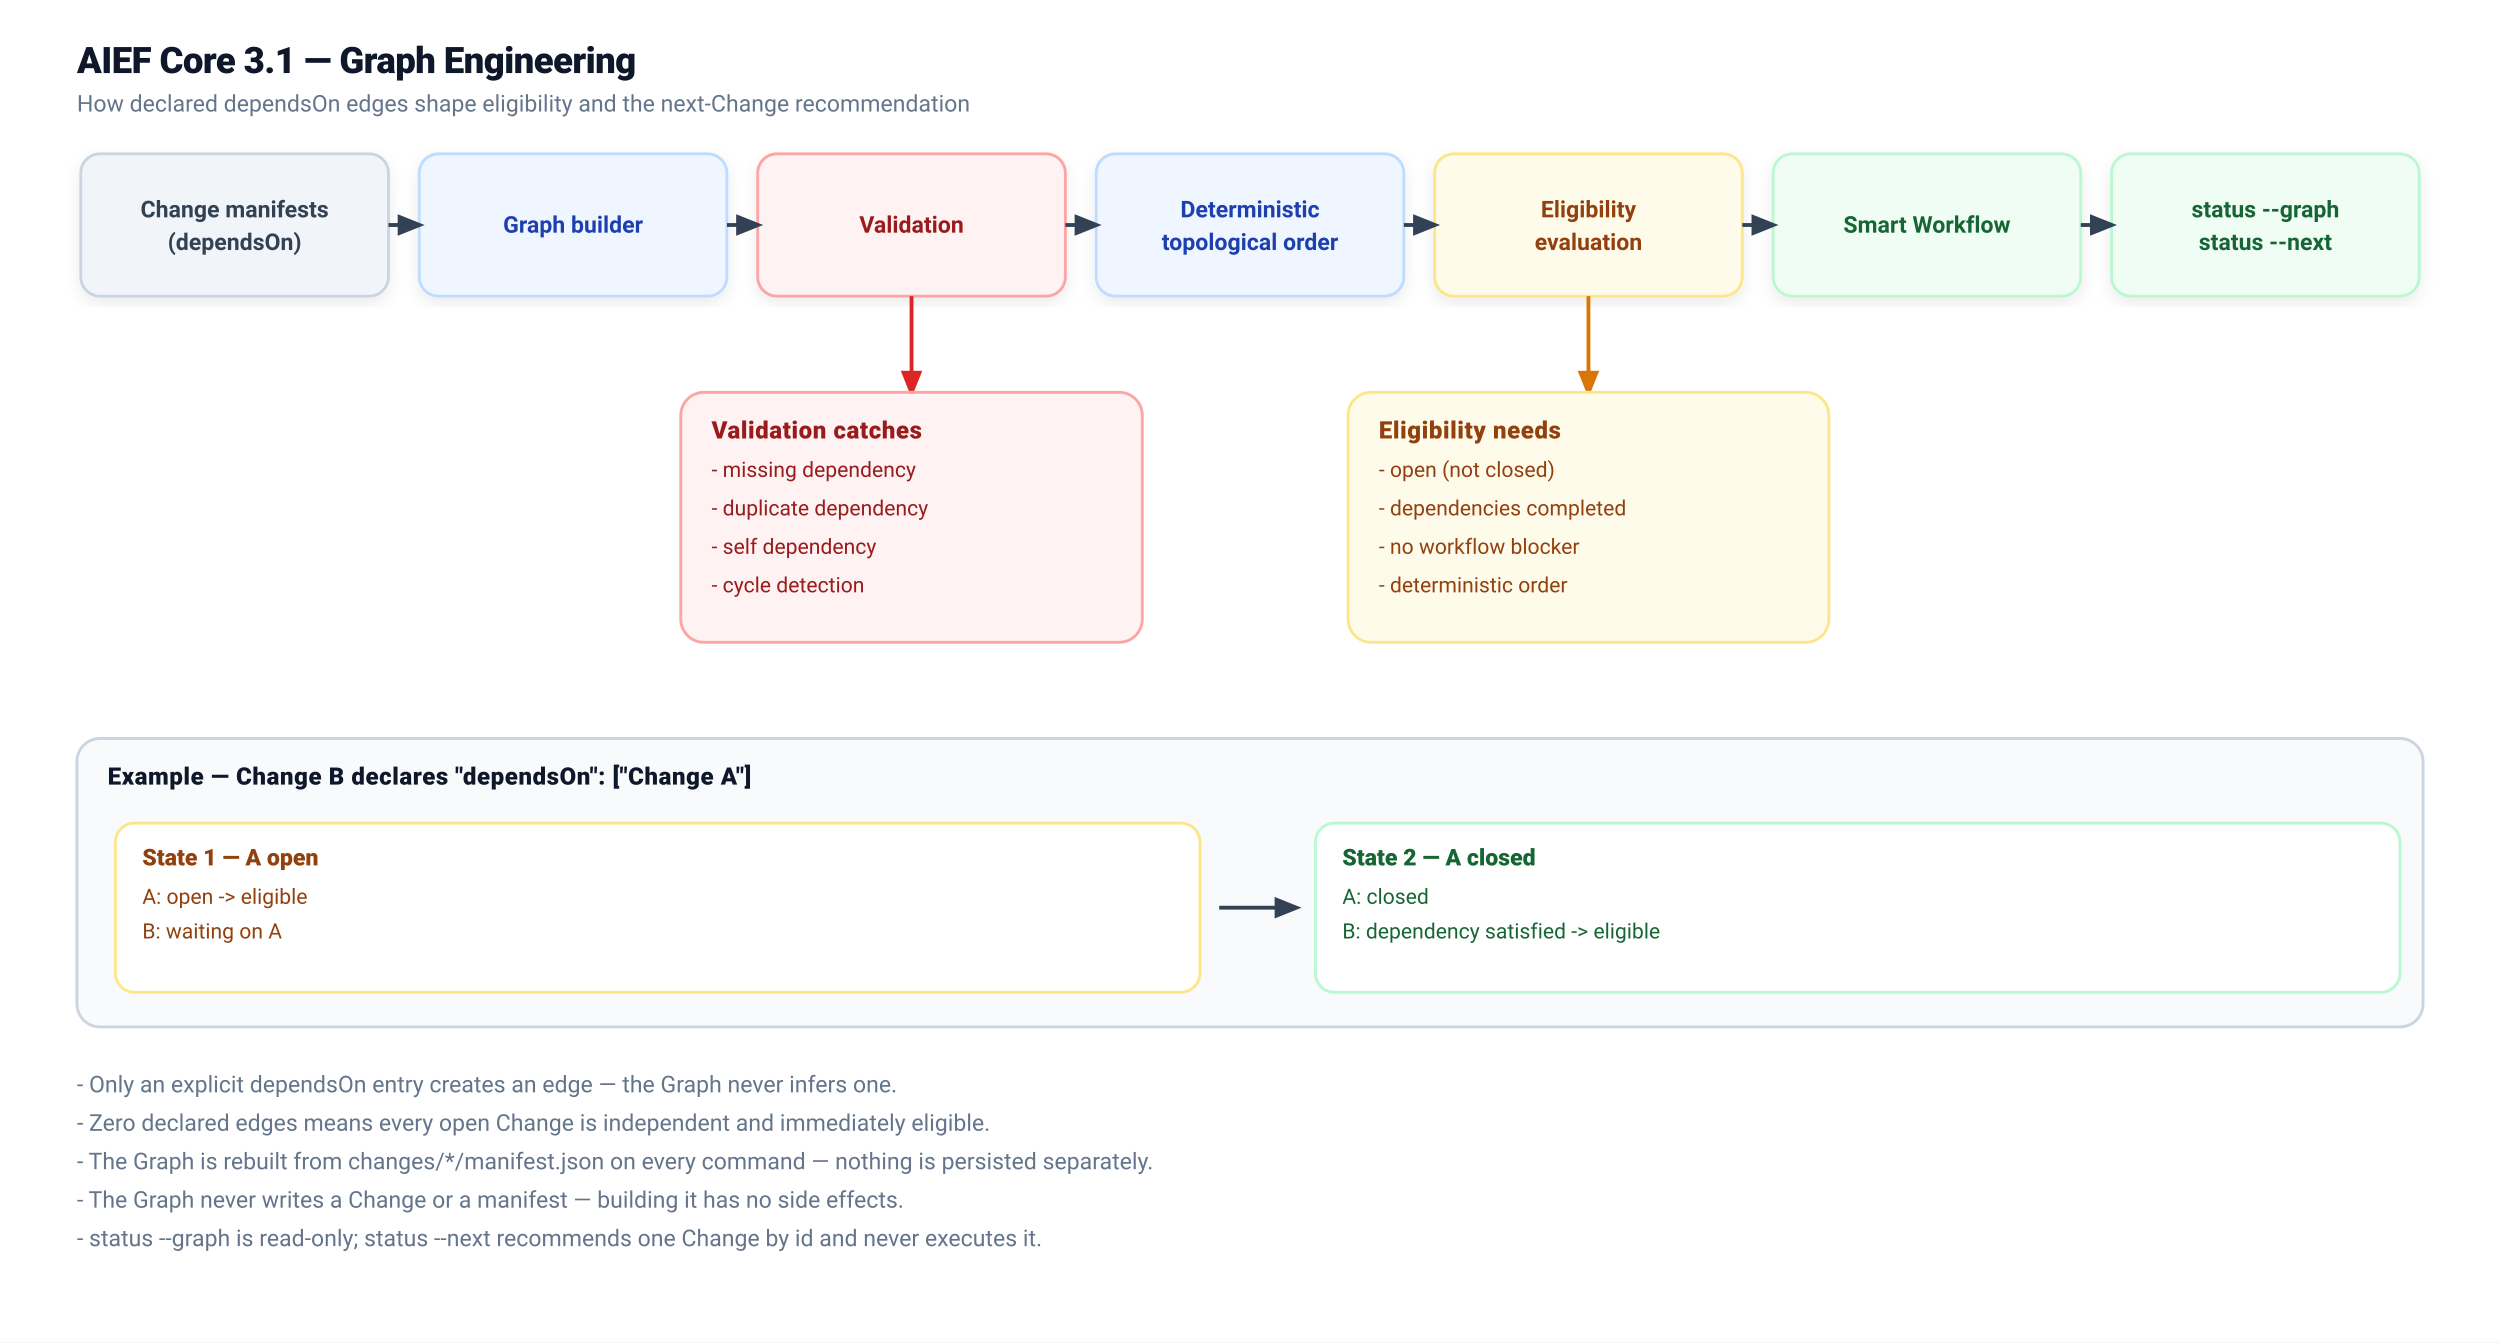
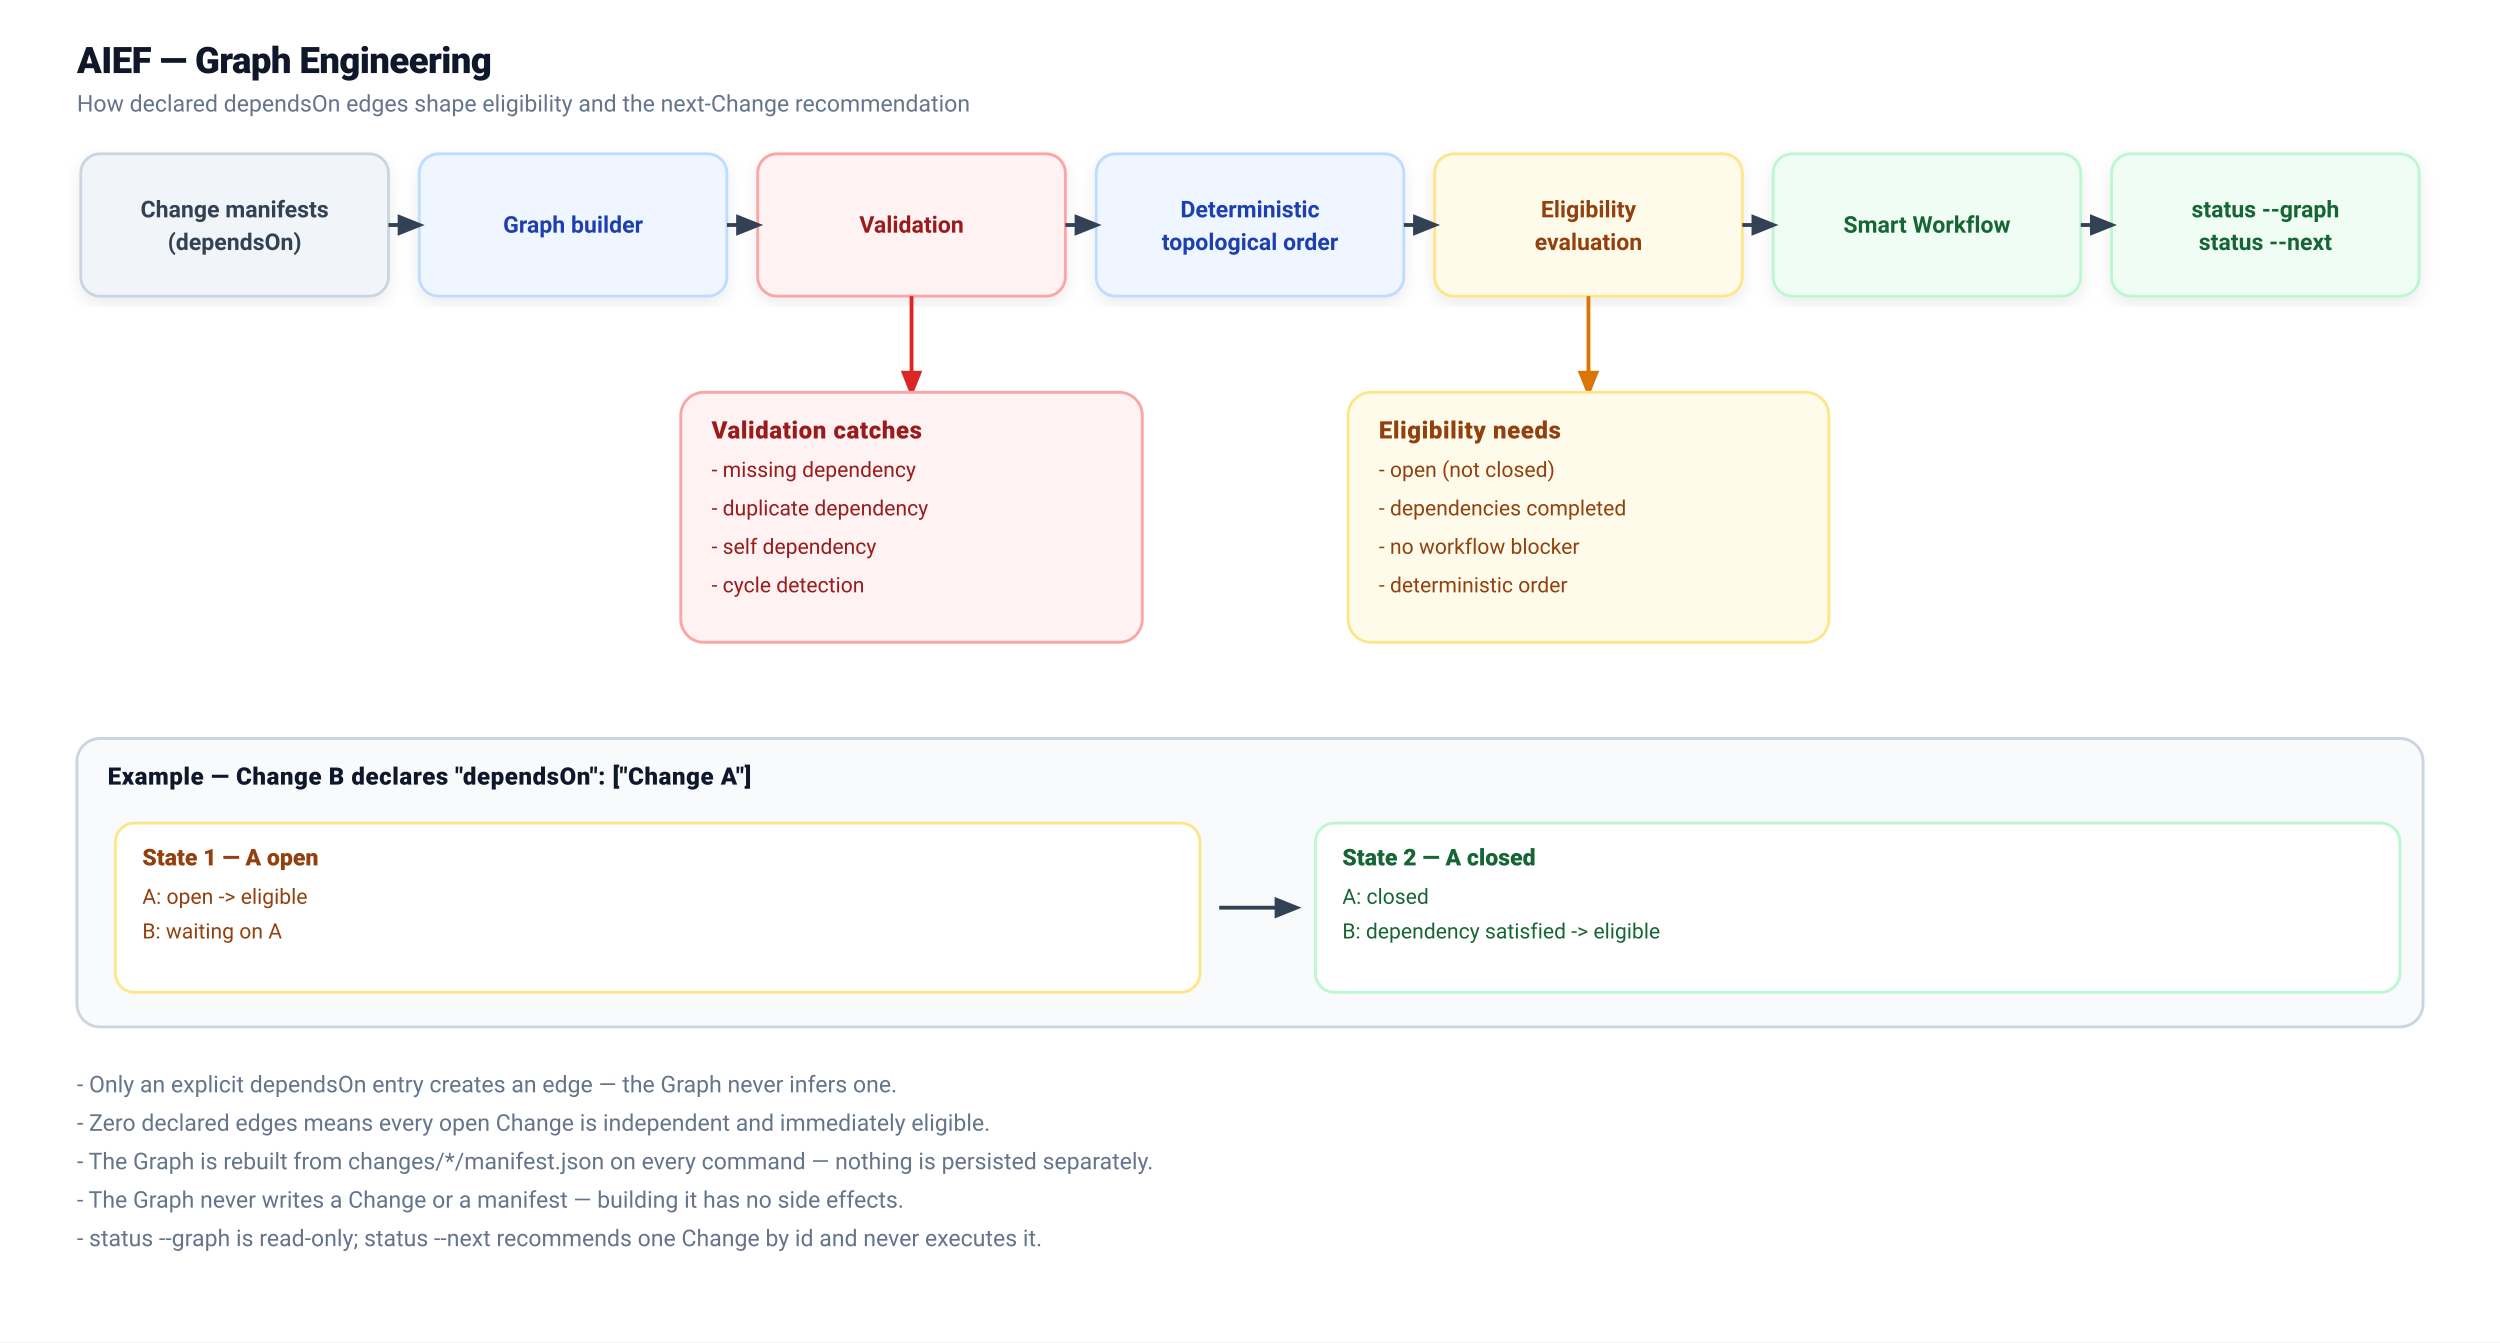
<svg xmlns="http://www.w3.org/2000/svg" viewBox="0 0 1300 698" width="1300" height="698" role="img" aria-labelledby="ge-title ge-desc" style="background-color:#ffffff;font-family:-apple-system, BlinkMacSystemFont, 'Segoe UI', Roboto, Helvetica, Arial, sans-serif">
  <defs>
    <filter id="card-shadow" x="-8%" y="-8%" width="116%" height="116%">
      <feDropShadow dx="0" dy="3" stdDeviation="4" flood-color="#0f172a" flood-opacity="0.08" />
    </filter>
    <marker id="arrow-slate" viewBox="0 0 10 10" refX="8" refY="5" markerWidth="7" markerHeight="7" orient="auto-start-reverse">
      <path d="M 0 1 L 10 5 L 0 9 z" fill="#334155" />
    </marker>
    <marker id="arrow-blue" viewBox="0 0 10 10" refX="8" refY="5" markerWidth="7" markerHeight="7" orient="auto-start-reverse">
      <path d="M 0 1 L 10 5 L 0 9 z" fill="#2563eb" />
    </marker>
    <marker id="arrow-violet" viewBox="0 0 10 10" refX="8" refY="5" markerWidth="7" markerHeight="7" orient="auto-start-reverse">
      <path d="M 0 1 L 10 5 L 0 9 z" fill="#7c3aed" />
    </marker>
    <marker id="arrow-green" viewBox="0 0 10 10" refX="8" refY="5" markerWidth="7" markerHeight="7" orient="auto-start-reverse">
      <path d="M 0 1 L 10 5 L 0 9 z" fill="#16a34a" />
    </marker>
    <marker id="arrow-amber" viewBox="0 0 10 10" refX="8" refY="5" markerWidth="7" markerHeight="7" orient="auto-start-reverse">
      <path d="M 0 1 L 10 5 L 0 9 z" fill="#d97706" />
    </marker>
    <marker id="arrow-red" viewBox="0 0 10 10" refX="8" refY="5" markerWidth="7" markerHeight="7" orient="auto-start-reverse">
      <path d="M 0 1 L 10 5 L 0 9 z" fill="#dc2626" />
    </marker>
    <marker id="arrow-gray" viewBox="0 0 10 10" refX="8" refY="5" markerWidth="7" markerHeight="7" orient="auto-start-reverse">
      <path d="M 0 1 L 10 5 L 0 9 z" fill="#64748b" />
    </marker>
  </defs>
  <rect width="1300" height="698" fill="#ffffff" />
-   <text x="40" y="38" font-size="19" font-weight="800" fill="#0f172a" letter-spacing="-0.3px">AIEF Core 3.1 — Graph Engineering</text>
+   <text x="40" y="38" font-size="19" font-weight="800" fill="#0f172a" letter-spacing="-0.3px">AIEF — Graph Engineering</text>
  <text x="40" y="58" font-size="12" fill="#64748b">How declared dependsOn edges shape eligibility and the next-Change recommendation</text>
  <g transform="translate(42.0,80)">
    <rect width="160" height="74" rx="10" fill="#f1f5f9" stroke="#cbd5e1" stroke-width="1.5" filter="url(#card-shadow)" />
    <text x="80.0" y="33.0" font-size="12" font-weight="700" fill="#334155" text-anchor="middle">Change manifests</text>
    <text x="80.0" y="50.0" font-size="12" font-weight="700" fill="#334155" text-anchor="middle">(dependsOn)</text>
  </g>
  <g transform="translate(218.0,80)">
    <rect width="160" height="74" rx="10" fill="#eff6ff" stroke="#bfdbfe" stroke-width="1.5" filter="url(#card-shadow)" />
    <text x="80.0" y="41.0" font-size="12" font-weight="700" fill="#1e40af" text-anchor="middle">Graph builder</text>
  </g>
  <g transform="translate(394.0,80)">
    <rect width="160" height="74" rx="10" fill="#fef2f2" stroke="#fca5a5" stroke-width="1.5" filter="url(#card-shadow)" />
    <text x="80.0" y="41.0" font-size="12" font-weight="700" fill="#991b1b" text-anchor="middle">Validation</text>
  </g>
  <g transform="translate(570.0,80)">
    <rect width="160" height="74" rx="10" fill="#eff6ff" stroke="#bfdbfe" stroke-width="1.5" filter="url(#card-shadow)" />
    <text x="80.0" y="33.0" font-size="12" font-weight="700" fill="#1e40af" text-anchor="middle">Deterministic</text>
    <text x="80.0" y="50.0" font-size="12" font-weight="700" fill="#1e40af" text-anchor="middle">topological order</text>
  </g>
  <g transform="translate(746.0,80)">
    <rect width="160" height="74" rx="10" fill="#fffbeb" stroke="#fde68a" stroke-width="1.5" filter="url(#card-shadow)" />
    <text x="80.0" y="33.0" font-size="12" font-weight="700" fill="#92400e" text-anchor="middle">Eligibility</text>
    <text x="80.0" y="50.0" font-size="12" font-weight="700" fill="#92400e" text-anchor="middle">evaluation</text>
  </g>
  <g transform="translate(922.0,80)">
    <rect width="160" height="74" rx="10" fill="#f0fdf4" stroke="#bbf7d0" stroke-width="1.5" filter="url(#card-shadow)" />
    <text x="80.0" y="41.0" font-size="12" font-weight="700" fill="#166534" text-anchor="middle">Smart Workflow</text>
  </g>
  <g transform="translate(1098.0,80)">
    <rect width="160" height="74" rx="10" fill="#f0fdf4" stroke="#bbf7d0" stroke-width="1.5" filter="url(#card-shadow)" />
    <text x="80.0" y="33.0" font-size="12" font-weight="700" fill="#166534" text-anchor="middle">status --graph</text>
    <text x="80.0" y="50.0" font-size="12" font-weight="700" fill="#166534" text-anchor="middle">status --next</text>
  </g>
  <path d="M 202.0 117.0 L 218.0 117.0" fill="none" stroke="#334155" stroke-width="2" marker-end="url(#arrow-slate)" />
  <path d="M 378.0 117.0 L 394.0 117.0" fill="none" stroke="#334155" stroke-width="2" marker-end="url(#arrow-slate)" />
  <path d="M 554.0 117.0 L 570.0 117.0" fill="none" stroke="#334155" stroke-width="2" marker-end="url(#arrow-slate)" />
  <path d="M 730.0 117.0 L 746.0 117.0" fill="none" stroke="#334155" stroke-width="2" marker-end="url(#arrow-slate)" />
  <path d="M 906.0 117.0 L 922.0 117.0" fill="none" stroke="#334155" stroke-width="2" marker-end="url(#arrow-slate)" />
  <path d="M 1082.0 117.0 L 1098.0 117.0" fill="none" stroke="#334155" stroke-width="2" marker-end="url(#arrow-slate)" />
  <path d="M 474.0 154 L 474.0 204" fill="none" stroke="#dc2626" stroke-width="2" marker-end="url(#arrow-red)" />
  <g transform="translate(354.0,204)">
    <rect width="240" height="130" rx="12" fill="#fef2f2" stroke="#fca5a5" stroke-width="1.5" stroke-dasharray="0" />
    <text x="16" y="24" font-size="12.5" font-weight="800" fill="#991b1b" letter-spacing="0.3px">Validation catches</text>
  </g>
  <text x="370.0" y="248" font-size="11" fill="#991b1b">- missing dependency</text>
  <text x="370.0" y="268" font-size="11" fill="#991b1b">- duplicate dependency</text>
  <text x="370.0" y="288" font-size="11" fill="#991b1b">- self dependency</text>
  <text x="370.0" y="308" font-size="11" fill="#991b1b">- cycle detection</text>
  <path d="M 826.0 154 L 826.0 204" fill="none" stroke="#d97706" stroke-width="2" marker-end="url(#arrow-amber)" />
  <g transform="translate(701.0,204)">
    <rect width="250" height="130" rx="12" fill="#fffbeb" stroke="#fde68a" stroke-width="1.5" stroke-dasharray="0" />
    <text x="16" y="24" font-size="12.5" font-weight="800" fill="#92400e" letter-spacing="0.3px">Eligibility needs</text>
  </g>
  <text x="717.0" y="248" font-size="11" fill="#92400e">- open (not closed)</text>
  <text x="717.0" y="268" font-size="11" fill="#92400e">- dependencies completed</text>
  <text x="717.0" y="288" font-size="11" fill="#92400e">- no workflow blocker</text>
  <text x="717.0" y="308" font-size="11" fill="#92400e">- deterministic order</text>
  <g transform="translate(40,384)">
    <rect width="1220" height="150" rx="12" fill="#f8fafc" stroke="#cbd5e1" stroke-width="1.5" stroke-dasharray="0" />
    <text x="16" y="24" font-size="12.5" font-weight="800" fill="#0f172a" letter-spacing="0.3px">Example — Change B declares "dependsOn": ["Change A"]</text>
  </g>
  <g transform="translate(60,428)">
    <rect width="564.0" height="88" rx="10" fill="#ffffff" stroke="#fde68a" stroke-width="1.5" />
    <text x="14" y="22" font-size="12" font-weight="800" fill="#92400e">State 1 — A open</text>
    <text x="14" y="42" font-size="11" fill="#92400e">A: open -&gt; eligible</text>
    <text x="14" y="60" font-size="11" fill="#92400e">B: waiting on A</text>
  </g>
  <path d="M 634.0 472 L 674.0 472" fill="none" stroke="#334155" stroke-width="2" marker-end="url(#arrow-slate)" />
  <g transform="translate(684.0,428)">
    <rect width="564.0" height="88" rx="10" fill="#ffffff" stroke="#bbf7d0" stroke-width="1.5" />
    <text x="14" y="22" font-size="12" font-weight="800" fill="#166534">State 2 — A closed</text>
    <text x="14" y="42" font-size="11" fill="#166534">A: closed</text>
    <text x="14" y="60" font-size="11" fill="#166534">B: dependency satisfied -&gt; eligible</text>
  </g>
  <text x="40" y="568" font-size="12" fill="#64748b">- Only an explicit dependsOn entry creates an edge — the Graph never infers one.</text>
  <text x="40" y="588" font-size="12" fill="#64748b">- Zero declared edges means every open Change is independent and immediately eligible.</text>
  <text x="40" y="608" font-size="12" fill="#64748b">- The Graph is rebuilt from changes/*/manifest.json on every command — nothing is persisted separately.</text>
  <text x="40" y="628" font-size="12" fill="#64748b">- The Graph never writes a Change or a manifest — building it has no side effects.</text>
  <text x="40" y="648" font-size="12" fill="#64748b">- status --graph is read-only; status --next recommends one Change by id and never executes it.</text>
</svg>
